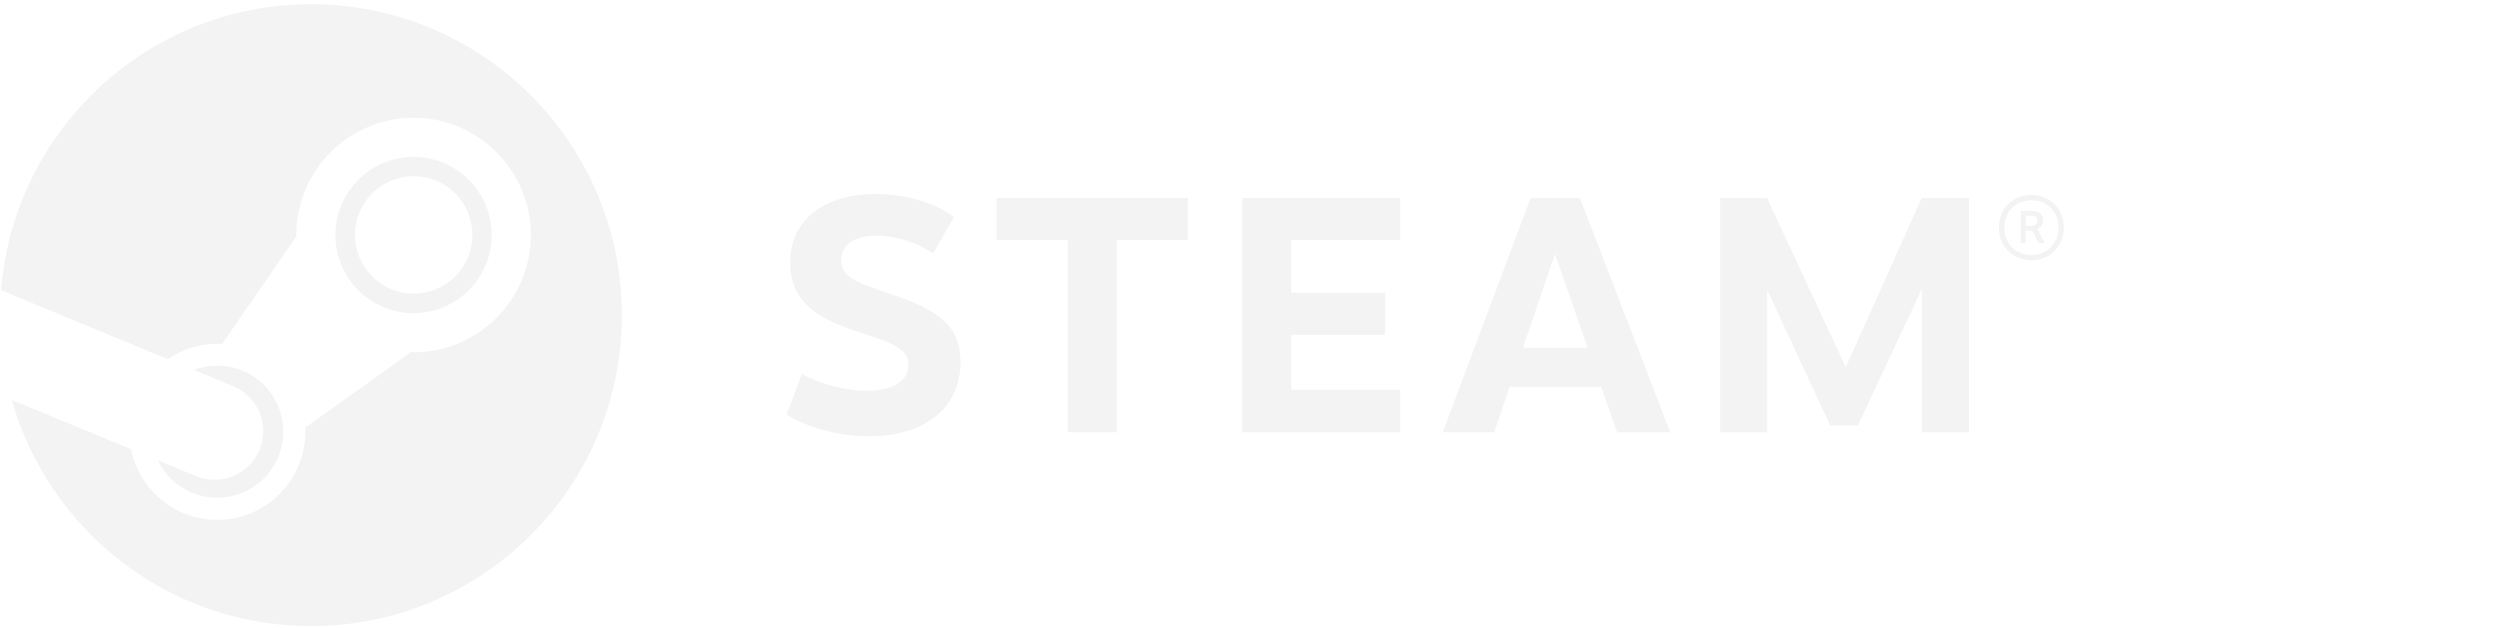
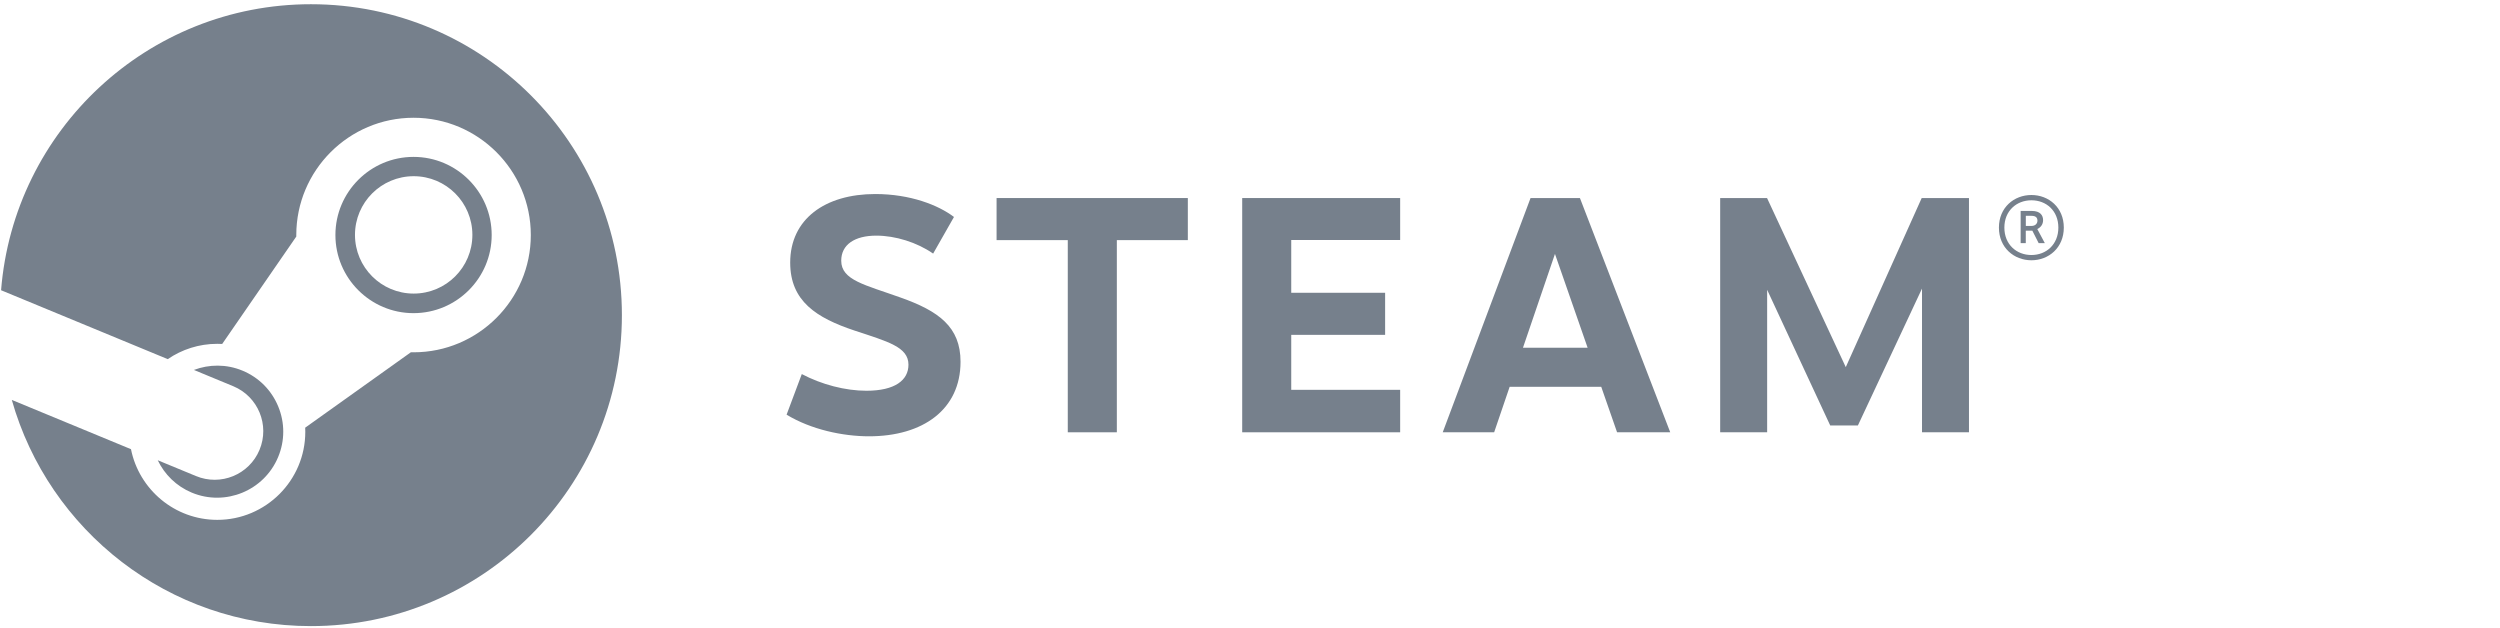
<svg xmlns="http://www.w3.org/2000/svg" version="1.1" id="Layer_1" x="0px" y="0px" width="355.666px" height="89.333px" viewBox="0 0 355.666 89.333" enable-background="new 0 0 355.666 89.333" xml:space="preserve">
  <g>
-     <path fill="#f3f3f3" d="M44.238,0.601C21,0.601,1.963,18.519,0.154,41.29l23.71,9.803c2.009-1.374,4.436-2.179,7.047-2.179   c0.234,0,0.467,0.008,0.698,0.021l10.544-15.283c0-0.073-0.001-0.144-0.001-0.216c0-9.199,7.483-16.683,16.683-16.683   c9.199,0,16.682,7.484,16.682,16.683c0,9.199-7.483,16.684-16.682,16.684c-0.127,0-0.253-0.003-0.379-0.006l-15.038,10.73   c0.008,0.195,0.015,0.394,0.015,0.592c0,6.906-5.617,12.522-12.522,12.522c-6.061,0-11.129-4.326-12.277-10.055L1.678,56.893   c5.25,18.568,22.309,32.181,42.56,32.181c24.432,0,44.237-19.806,44.237-44.235C88.475,20.406,68.669,0.601,44.238,0.601" />
-     <path fill="#f3f3f3" d="M27.875,67.723l-5.434-2.245c0.963,2.005,2.629,3.684,4.841,4.606c4.782,1.992,10.295-0.277,12.288-5.063   c0.965-2.314,0.971-4.869,0.014-7.189c-0.955-2.321-2.757-4.131-5.074-5.097c-2.299-0.957-4.762-0.922-6.926-0.105l5.613,2.321   c3.527,1.47,5.195,5.52,3.725,9.047C35.455,67.526,31.402,69.194,27.875,67.723" />
-     <path fill="#f3f3f3" d="M69.95,33.436c0-6.129-4.986-11.116-11.116-11.116c-6.129,0-11.116,4.987-11.116,11.116   c0,6.13,4.987,11.115,11.116,11.115C64.964,44.55,69.95,39.565,69.95,33.436 M50.502,33.417c0-4.612,3.739-8.35,8.351-8.35   c4.612,0,8.351,3.738,8.351,8.35s-3.739,8.35-8.351,8.35C54.241,41.767,50.502,38.028,50.502,33.417" />
-     <path fill="#f3f3f3" d="M135.718,30.868l-2.964,5.21c-2.283-1.595-5.377-2.555-8.078-2.555c-3.087,0-4.997,1.278-4.997,3.567   c0,2.781,3.393,3.428,8.436,5.238c5.421,1.917,8.537,4.17,8.537,9.135c0,6.793-5.342,10.608-13.02,10.608   c-3.742,0-8.256-0.966-11.726-3.077l2.162-5.776c2.819,1.489,6.191,2.372,9.197,2.372c4.052,0,5.978-1.495,5.978-3.705   c0-2.529-2.937-3.289-7.678-4.859c-5.403-1.804-9.147-4.171-9.147-9.666c0-6.197,4.963-9.756,12.104-9.756   C129.499,27.604,133.499,29.181,135.718,30.868" />
-     <polygon fill="#f3f3f3" points="158.888,34.161 158.888,61.5 151.909,61.5 151.909,34.161 141.779,34.161 141.779,28.175    168.988,28.175 168.988,34.161  " />
-     <polygon fill="#f3f3f3" points="183.7,34.143 183.7,41.652 197.056,41.652 197.056,47.638 183.7,47.638 183.7,55.459    199.196,55.459 199.196,61.5 176.723,61.5 176.723,28.175 199.196,28.175 199.196,34.143  " />
-     <path fill="#f3f3f3" d="M214.773,55.03l-2.206,6.471h-7.316l12.495-33.325h7.025L237.619,61.5h-7.563l-2.254-6.471H214.773z    M221.219,36.125l-4.551,13.343h9.196L221.219,36.125z" />
-     <polygon fill="#f3f3f3" points="273.436,41.056 264.316,60.529 260.378,60.529 251.406,41.23 251.406,61.5 244.723,61.5    244.723,28.175 251.391,28.175 262.591,52.231 273.393,28.175 280.119,28.175 280.119,61.5 273.437,61.5  " />
-     <path fill="#f3f3f3" d="M293.611,32.379c0,2.864-2.146,4.649-4.609,4.649c-2.472,0-4.623-1.785-4.623-4.649   c0-2.863,2.151-4.636,4.623-4.636C291.466,27.743,293.611,29.516,293.611,32.379 M285.154,32.379c0,2.396,1.726,3.901,3.848,3.901   c2.114,0,3.833-1.505,3.833-3.901c0-2.403-1.719-3.885-3.833-3.885C286.886,28.494,285.154,29.994,285.154,32.379 M289.066,30.01   c1.195,0,1.597,0.632,1.597,1.315c0,0.626-0.371,1.046-0.823,1.26l1.071,2.007h-0.877l-0.903-1.779H288.2v1.779h-0.73V30.01   H289.066z M288.207,32.142h0.814c0.527,0,0.838-0.331,0.838-0.747c0-0.42-0.223-0.69-0.84-0.69h-0.813V32.142z" />
+     <path fill="#76808c" d="M44.238,0.601C21,0.601,1.963,18.519,0.154,41.29l23.71,9.803c2.009-1.374,4.436-2.179,7.047-2.179   c0.234,0,0.467,0.008,0.698,0.021l10.544-15.283c0-0.073-0.001-0.144-0.001-0.216c0-9.199,7.483-16.683,16.683-16.683   c9.199,0,16.682,7.484,16.682,16.683c0,9.199-7.483,16.684-16.682,16.684c-0.127,0-0.253-0.003-0.379-0.006l-15.038,10.73   c0.008,0.195,0.015,0.394,0.015,0.592c0,6.906-5.617,12.522-12.522,12.522c-6.061,0-11.129-4.326-12.277-10.055L1.678,56.893   c5.25,18.568,22.309,32.181,42.56,32.181c24.432,0,44.237-19.806,44.237-44.235C88.475,20.406,68.669,0.601,44.238,0.601" />
+     <path fill="#76808c" d="M27.875,67.723l-5.434-2.245c0.963,2.005,2.629,3.684,4.841,4.606c4.782,1.992,10.295-0.277,12.288-5.063   c0.965-2.314,0.971-4.869,0.014-7.189c-0.955-2.321-2.757-4.131-5.074-5.097c-2.299-0.957-4.762-0.922-6.926-0.105l5.613,2.321   c3.527,1.47,5.195,5.52,3.725,9.047C35.455,67.526,31.402,69.194,27.875,67.723" />
+     <path fill="#76808c" d="M69.95,33.436c0-6.129-4.986-11.116-11.116-11.116c-6.129,0-11.116,4.987-11.116,11.116   c0,6.13,4.987,11.115,11.116,11.115C64.964,44.55,69.95,39.565,69.95,33.436 M50.502,33.417c0-4.612,3.739-8.35,8.351-8.35   c4.612,0,8.351,3.738,8.351,8.35s-3.739,8.35-8.351,8.35C54.241,41.767,50.502,38.028,50.502,33.417" />
+     <path fill="#76808c" d="M135.718,30.868l-2.964,5.21c-2.283-1.595-5.377-2.555-8.078-2.555c-3.087,0-4.997,1.278-4.997,3.567   c0,2.781,3.393,3.428,8.436,5.238c5.421,1.917,8.537,4.17,8.537,9.135c0,6.793-5.342,10.608-13.02,10.608   c-3.742,0-8.256-0.966-11.726-3.077l2.162-5.776c2.819,1.489,6.191,2.372,9.197,2.372c4.052,0,5.978-1.495,5.978-3.705   c0-2.529-2.937-3.289-7.678-4.859c-5.403-1.804-9.147-4.171-9.147-9.666c0-6.197,4.963-9.756,12.104-9.756   C129.499,27.604,133.499,29.181,135.718,30.868" />
+     <polygon fill="#76808c" points="158.888,34.161 158.888,61.5 151.909,61.5 151.909,34.161 141.779,34.161 141.779,28.175    168.988,28.175 168.988,34.161  " />
+     <polygon fill="#76808c" points="183.7,34.143 183.7,41.652 197.056,41.652 197.056,47.638 183.7,47.638 183.7,55.459    199.196,55.459 199.196,61.5 176.723,61.5 176.723,28.175 199.196,28.175 199.196,34.143  " />
+     <path fill="#76808c" d="M214.773,55.03l-2.206,6.471h-7.316l12.495-33.325h7.025L237.619,61.5h-7.563l-2.254-6.471H214.773z    M221.219,36.125l-4.551,13.343h9.196L221.219,36.125z" />
+     <polygon fill="#76808c" points="273.436,41.056 264.316,60.529 260.378,60.529 251.406,41.23 251.406,61.5 244.723,61.5    244.723,28.175 251.391,28.175 262.591,52.231 273.393,28.175 280.119,28.175 280.119,61.5 273.437,61.5  " />
+     <path fill="#76808c" d="M293.611,32.379c0,2.864-2.146,4.649-4.609,4.649c-2.472,0-4.623-1.785-4.623-4.649   c0-2.863,2.151-4.636,4.623-4.636C291.466,27.743,293.611,29.516,293.611,32.379 M285.154,32.379c0,2.396,1.726,3.901,3.848,3.901   c2.114,0,3.833-1.505,3.833-3.901c0-2.403-1.719-3.885-3.833-3.885C286.886,28.494,285.154,29.994,285.154,32.379 M289.066,30.01   c1.195,0,1.597,0.632,1.597,1.315c0,0.626-0.371,1.046-0.823,1.26l1.071,2.007h-0.877l-0.903-1.779H288.2v1.779h-0.73V30.01   H289.066z M288.207,32.142h0.814c0.527,0,0.838-0.331,0.838-0.747c0-0.42-0.223-0.69-0.84-0.69h-0.813V32.142z" />
  </g>
</svg>
